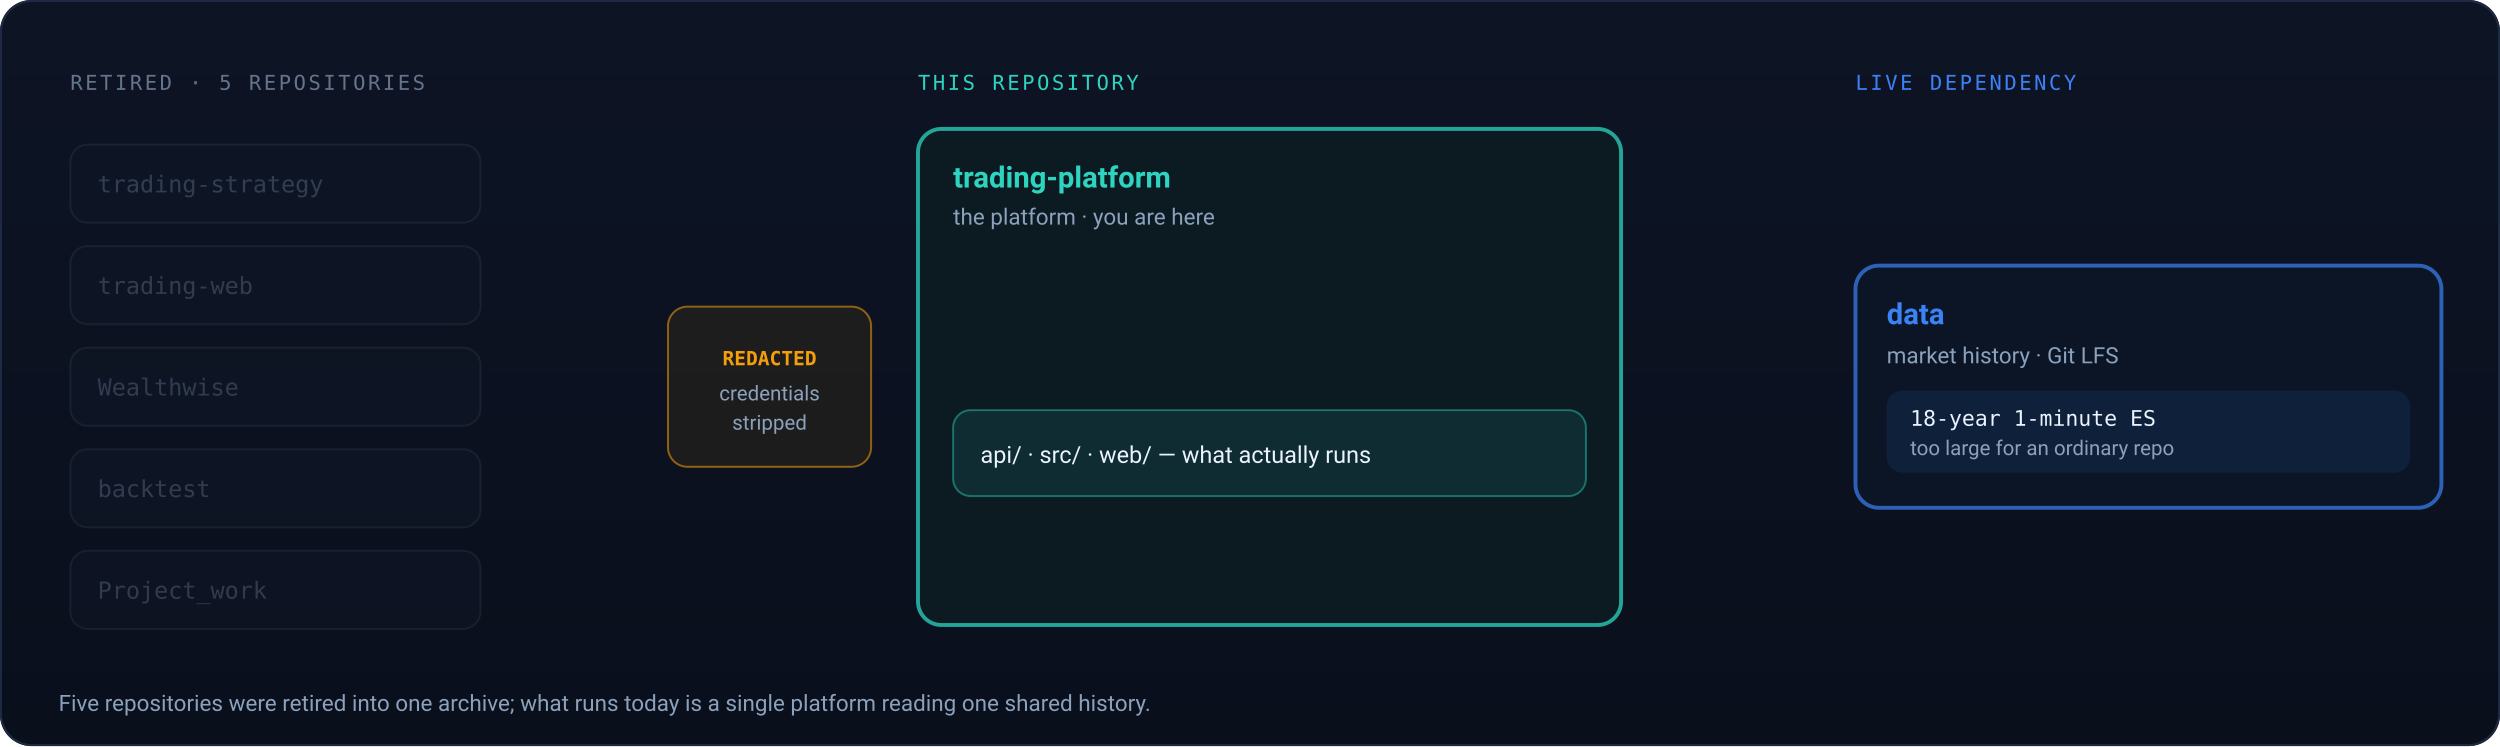
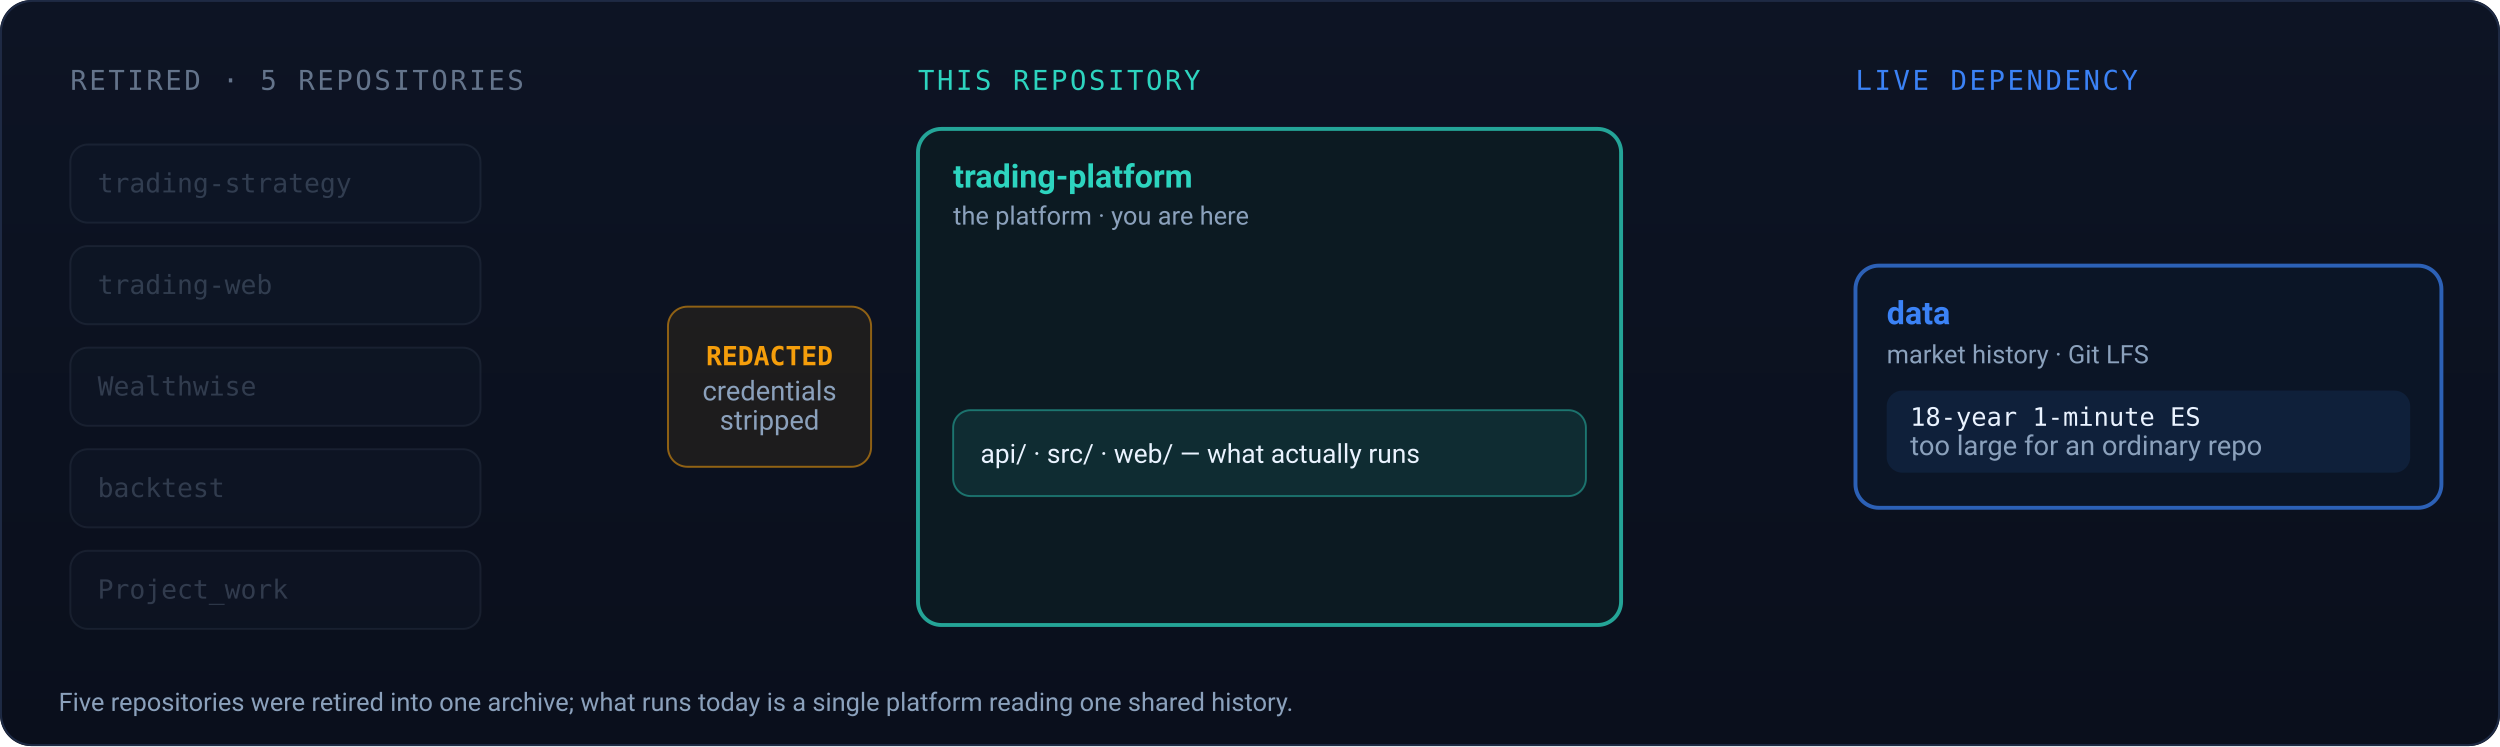
<svg xmlns="http://www.w3.org/2000/svg" viewBox="0 0 1280 382" width="1280" height="382" role="img" aria-label="Five predecessor repositories were consolidated through a redaction step into legacy/ inside trading-platform, which reads full market history from the data repository">
  <defs>
    <linearGradient id="ebg" x1="0" y1="0" x2="0" y2="1">
      <stop offset="0%" stop-color="#0d1424" />
      <stop offset="100%" stop-color="#0a0f1c" />
    </linearGradient>
    <marker id="ah" markerWidth="9" markerHeight="9" refX="7" refY="4.5" orient="auto">
      <path d="M0 1 L8 4.5 L0 8 z" fill="#2dd4bf" />
    </marker>
    <marker id="ad" markerWidth="9" markerHeight="9" refX="7" refY="4.5" orient="auto">
      <path d="M0 1 L8 4.5 L0 8 z" fill="#3b82f6" />
    </marker>
  </defs>
  <rect width="1280" height="382" rx="16" fill="url(#ebg)" />
  <rect x="0.5" y="0.5" width="1279" height="381" rx="16" fill="none" stroke="#1e2a44" />
-   <text x="36" y="46" font-family="ui-monospace,SFMono-Regular,Menlo,Consolas,monospace" font-size="10.5" letter-spacing="1.3" fill="#64748b">RETIRED · 5 REPOSITORIES</text>
-   <text x="470" y="46" font-family="ui-monospace,SFMono-Regular,Menlo,Consolas,monospace" font-size="10.5" letter-spacing="1.3" fill="#2dd4bf">THIS REPOSITORY</text>
-   <text x="950" y="46" font-family="ui-monospace,SFMono-Regular,Menlo,Consolas,monospace" font-size="10.5" letter-spacing="1.3" fill="#3b82f6">LIVE DEPENDENCY</text>
+   <text x="36" y="46" font-family="ui-monospace,SFMono-Regular,Menlo,Consolas,monospace" font-size="14" letter-spacing="1.3" fill="#64748b">RETIRED · 5 REPOSITORIES</text>
+   <text x="470" y="46" font-family="ui-monospace,SFMono-Regular,Menlo,Consolas,monospace" font-size="14" letter-spacing="1.3" fill="#2dd4bf">THIS REPOSITORY</text>
+   <text x="950" y="46" font-family="ui-monospace,SFMono-Regular,Menlo,Consolas,monospace" font-size="14" letter-spacing="1.3" fill="#3b82f6">LIVE DEPENDENCY</text>
  <g opacity="0.30">
    <animate attributeName="opacity" values="0.3;0.3;1.0;1.0" keyTimes="0;0;0.037;1" begin="0s" dur="12.0s" repeatCount="indefinite" />
    <rect x="36" y="74" width="210" height="40" rx="9" fill="#101a2c" stroke="#64748b" stroke-opacity="0.5" />
-     <text x="50" y="98.5" font-family="ui-monospace,SFMono-Regular,Menlo,Consolas,monospace" font-size="12" fill="#8ba1bc">trading-strategy</text>
+     <text x="50" y="98.5" font-family="ui-monospace,SFMono-Regular,Menlo,Consolas,monospace" font-size="13.5" fill="#8ba1bc">trading-strategy</text>
  </g>
  <path d="M 252 94.0 H 308 V 198.0 H 336" fill="none" stroke="#64748b" stroke-width="1.6" stroke-opacity="0">
    <animate attributeName="stroke-opacity" values="0;0;0.75;0.35;0.35" keyTimes="0;0;0.029;0.075;1" begin="0s" dur="12.0s" repeatCount="indefinite" />
  </path>
  <g opacity="0.30">
    <animate attributeName="opacity" values="0.3;0.3;1.0;1.0" keyTimes="0;0.075;0.113;1" begin="0s" dur="12.0s" repeatCount="indefinite" />
    <rect x="36" y="126" width="210" height="40" rx="9" fill="#101a2c" stroke="#64748b" stroke-opacity="0.5" />
-     <text x="50" y="150.5" font-family="ui-monospace,SFMono-Regular,Menlo,Consolas,monospace" font-size="12" fill="#8ba1bc">trading-web</text>
+     <text x="50" y="150.5" font-family="ui-monospace,SFMono-Regular,Menlo,Consolas,monospace" font-size="13.5" fill="#8ba1bc">trading-web</text>
  </g>
  <path d="M 252 146.0 H 308 V 198.0 H 336" fill="none" stroke="#64748b" stroke-width="1.6" stroke-opacity="0">
    <animate attributeName="stroke-opacity" values="0;0;0.75;0.35;0.35" keyTimes="0;0.075;0.104;0.15;1" begin="0s" dur="12.0s" repeatCount="indefinite" />
  </path>
  <g opacity="0.30">
    <animate attributeName="opacity" values="0.3;0.3;1.0;1.0" keyTimes="0;0.15;0.188;1" begin="0s" dur="12.0s" repeatCount="indefinite" />
    <rect x="36" y="178" width="210" height="40" rx="9" fill="#101a2c" stroke="#64748b" stroke-opacity="0.5" />
-     <text x="50" y="202.5" font-family="ui-monospace,SFMono-Regular,Menlo,Consolas,monospace" font-size="12" fill="#8ba1bc">Wealthwise</text>
+     <text x="50" y="202.5" font-family="ui-monospace,SFMono-Regular,Menlo,Consolas,monospace" font-size="13.5" fill="#8ba1bc">Wealthwise</text>
  </g>
  <path d="M 252 198.0 H 308 V 198.0 H 336" fill="none" stroke="#64748b" stroke-width="1.6" stroke-opacity="0">
    <animate attributeName="stroke-opacity" values="0;0;0.75;0.35;0.35" keyTimes="0;0.15;0.179;0.225;1" begin="0s" dur="12.0s" repeatCount="indefinite" />
  </path>
  <g opacity="0.30">
    <animate attributeName="opacity" values="0.3;0.3;1.0;1.0" keyTimes="0;0.225;0.263;1" begin="0s" dur="12.0s" repeatCount="indefinite" />
    <rect x="36" y="230" width="210" height="40" rx="9" fill="#101a2c" stroke="#64748b" stroke-opacity="0.5" />
-     <text x="50" y="254.5" font-family="ui-monospace,SFMono-Regular,Menlo,Consolas,monospace" font-size="12" fill="#8ba1bc">backtest</text>
+     <text x="50" y="254.5" font-family="ui-monospace,SFMono-Regular,Menlo,Consolas,monospace" font-size="13.5" fill="#8ba1bc">backtest</text>
  </g>
  <path d="M 252 250.0 H 308 V 198.0 H 336" fill="none" stroke="#64748b" stroke-width="1.6" stroke-opacity="0">
    <animate attributeName="stroke-opacity" values="0;0;0.75;0.35;0.35" keyTimes="0;0.225;0.254;0.3;1" begin="0s" dur="12.0s" repeatCount="indefinite" />
  </path>
  <g opacity="0.30">
    <animate attributeName="opacity" values="0.3;0.3;1.0;1.0" keyTimes="0;0.3;0.338;1" begin="0s" dur="12.0s" repeatCount="indefinite" />
    <rect x="36" y="282" width="210" height="40" rx="9" fill="#101a2c" stroke="#64748b" stroke-opacity="0.5" />
-     <text x="50" y="306.5" font-family="ui-monospace,SFMono-Regular,Menlo,Consolas,monospace" font-size="12" fill="#8ba1bc">Project_work</text>
+     <text x="50" y="306.5" font-family="ui-monospace,SFMono-Regular,Menlo,Consolas,monospace" font-size="13.5" fill="#8ba1bc">Project_work</text>
  </g>
  <path d="M 252 302.0 H 308 V 198.0 H 336" fill="none" stroke="#64748b" stroke-width="1.6" stroke-opacity="0">
    <animate attributeName="stroke-opacity" values="0;0;0.75;0.35;0.35" keyTimes="0;0.3;0.329;0.375;1" begin="0s" dur="12.0s" repeatCount="indefinite" />
  </path>
  <rect x="342" y="157.0" width="104" height="82" rx="10" fill="#f59e0b" fill-opacity="0.08" stroke="#f59e0b" stroke-opacity="0.55" />
-   <text x="394" y="187.0" text-anchor="middle" font-family="ui-monospace,SFMono-Regular,Menlo,Consolas,monospace" font-size="10" font-weight="700" fill="#f59e0b">REDACTED</text>
-   <text x="394" y="205.0" text-anchor="middle" font-family="ui-sans-serif,-apple-system,BlinkMacSystemFont,'Segoe UI',Roboto,Helvetica,Arial,sans-serif" font-size="10.5" fill="#8ba1bc">credentials</text>
-   <text x="394" y="220.0" text-anchor="middle" font-family="ui-sans-serif,-apple-system,BlinkMacSystemFont,'Segoe UI',Roboto,Helvetica,Arial,sans-serif" font-size="10.5" fill="#8ba1bc">stripped</text>
+   <text x="394" y="187.0" text-anchor="middle" font-family="ui-monospace,SFMono-Regular,Menlo,Consolas,monospace" font-size="13.5" font-weight="700" fill="#f59e0b">REDACTED</text>
+   <text x="394" y="205.0" text-anchor="middle" font-family="ui-sans-serif,-apple-system,BlinkMacSystemFont,'Segoe UI',Roboto,Helvetica,Arial,sans-serif" font-size="14" fill="#8ba1bc">credentials</text>
+   <text x="394" y="220.0" text-anchor="middle" font-family="ui-sans-serif,-apple-system,BlinkMacSystemFont,'Segoe UI',Roboto,Helvetica,Arial,sans-serif" font-size="14" fill="#8ba1bc">stripped</text>
  <rect x="342" y="157.0" width="104" height="82" rx="10" fill="#f59e0b" fill-opacity="0">
    <animate attributeName="fill-opacity" values="0;0;0.22;0.06;0.06" keyTimes="0;0.408;0.433;0.5;1" begin="0s" dur="12.0s" repeatCount="indefinite" />
  </rect>
  <path d="M 446 198.0 L 462 198.0" stroke="#2dd4bf" stroke-width="2" marker-end="url(#ah)" opacity="0">
    <animate attributeName="opacity" values="0.0;0.0;1.0;1.0" keyTimes="0;0.425;0.463;1" begin="0s" dur="12.0s" repeatCount="indefinite" />
  </path>
  <rect x="470" y="66" width="360" height="254" rx="12" fill="#0c1a22" stroke="#2dd4bf" stroke-width="2" stroke-opacity="0.75" />
-   <text x="488" y="96" font-family="ui-sans-serif,-apple-system,BlinkMacSystemFont,'Segoe UI',Roboto,Helvetica,Arial,sans-serif" font-size="15" font-weight="700" fill="#2dd4bf">trading-platform</text>
-   <text x="488" y="115" font-family="ui-sans-serif,-apple-system,BlinkMacSystemFont,'Segoe UI',Roboto,Helvetica,Arial,sans-serif" font-size="11.5" fill="#8ba1bc">the platform · you are here</text>
+   <text x="488" y="96" font-family="ui-sans-serif,-apple-system,BlinkMacSystemFont,'Segoe UI',Roboto,Helvetica,Arial,sans-serif" font-size="16.5" font-weight="700" fill="#2dd4bf">trading-platform</text>
+   <text x="488" y="115" font-family="ui-sans-serif,-apple-system,BlinkMacSystemFont,'Segoe UI',Roboto,Helvetica,Arial,sans-serif" font-size="13" fill="#8ba1bc">the platform · you are here</text>
  <g opacity="0">
    <animate attributeName="opacity" values="0.0;0.0;1.0;1.0" keyTimes="0;0.483;0.521;1" begin="0s" dur="12.0s" repeatCount="indefinite" />
    <rect x="488" y="132" width="324" height="62" rx="9" fill="#101a2c" stroke="#64748b" stroke-opacity="0.6" stroke-dasharray="5 4" />
-     <text x="502" y="158" font-family="ui-monospace,SFMono-Regular,Menlo,Consolas,monospace" font-size="12.5" font-weight="700" fill="#8ba1bc">legacy/</text>
-     <text x="502" y="177" font-family="ui-sans-serif,-apple-system,BlinkMacSystemFont,'Segoe UI',Roboto,Helvetica,Arial,sans-serif" font-size="11" fill="#64748b">442 files · reference only — no lint, no tests, no image</text>
+     <text x="502" y="158" font-family="ui-monospace,SFMono-Regular,Menlo,Consolas,monospace" font-size="14" font-weight="700" fill="#8ba1bc">legacy/</text>
+     <text x="502" y="177" font-family="ui-sans-serif,-apple-system,BlinkMacSystemFont,'Segoe UI',Roboto,Helvetica,Arial,sans-serif" font-size="13" fill="#64748b">442 files · reference only — no lint, no tests, no image</text>
  </g>
  <rect x="488" y="210" width="324" height="44" rx="9" fill="#2dd4bf" fill-opacity="0.10" stroke="#2dd4bf" stroke-opacity="0.45" />
-   <text x="502" y="237" font-family="ui-sans-serif,-apple-system,BlinkMacSystemFont,'Segoe UI',Roboto,Helvetica,Arial,sans-serif" font-size="12" fill="#eaf3ff">api/ · src/ · web/ — what actually runs</text>
+   <text x="502" y="237" font-family="ui-sans-serif,-apple-system,BlinkMacSystemFont,'Segoe UI',Roboto,Helvetica,Arial,sans-serif" font-size="13.5" fill="#eaf3ff">api/ · src/ · web/ — what actually runs</text>
  <rect x="950" y="136.0" width="300" height="124" rx="12" fill="#0b1526" stroke="#3b82f6" stroke-width="2" stroke-opacity="0.7" />
-   <text x="966" y="166.0" font-family="ui-sans-serif,-apple-system,BlinkMacSystemFont,'Segoe UI',Roboto,Helvetica,Arial,sans-serif" font-size="15" font-weight="700" fill="#3b82f6">data</text>
-   <text x="966" y="186.0" font-family="ui-sans-serif,-apple-system,BlinkMacSystemFont,'Segoe UI',Roboto,Helvetica,Arial,sans-serif" font-size="11.5" fill="#8ba1bc">market history · Git LFS</text>
+   <text x="966" y="166.0" font-family="ui-sans-serif,-apple-system,BlinkMacSystemFont,'Segoe UI',Roboto,Helvetica,Arial,sans-serif" font-size="16.5" font-weight="700" fill="#3b82f6">data</text>
+   <text x="966" y="186.0" font-family="ui-sans-serif,-apple-system,BlinkMacSystemFont,'Segoe UI',Roboto,Helvetica,Arial,sans-serif" font-size="13" fill="#8ba1bc">market history · Git LFS</text>
  <rect x="966" y="200.0" width="268" height="42" rx="8" fill="#3b82f6" fill-opacity="0.10" />
-   <text x="978" y="218.0" font-family="ui-monospace,SFMono-Regular,Menlo,Consolas,monospace" font-size="11" fill="#eaf3ff">18-year 1-minute ES</text>
-   <text x="978" y="233.0" font-family="ui-sans-serif,-apple-system,BlinkMacSystemFont,'Segoe UI',Roboto,Helvetica,Arial,sans-serif" font-size="10.5" fill="#8ba1bc">too large for an ordinary repo</text>
+   <text x="978" y="218.0" font-family="ui-monospace,SFMono-Regular,Menlo,Consolas,monospace" font-size="13" fill="#eaf3ff">18-year 1-minute ES</text>
+   <text x="978" y="233.0" font-family="ui-sans-serif,-apple-system,BlinkMacSystemFont,'Segoe UI',Roboto,Helvetica,Arial,sans-serif" font-size="14" fill="#8ba1bc">too large for an ordinary repo</text>
  <path d="M 836 198.0 L 942 198.0" stroke="#3b82f6" stroke-width="2" marker-end="url(#ad)" opacity="0">
    <animate attributeName="opacity" values="0.0;0.0;1.0;1.0" keyTimes="0;0.567;0.604;1" begin="0s" dur="12.0s" repeatCount="indefinite" />
  </path>
-   <text x="890.0" y="187.0" text-anchor="middle" font-family="ui-sans-serif,-apple-system,BlinkMacSystemFont,'Segoe UI',Roboto,Helvetica,Arial,sans-serif" font-size="10" fill="#8ba1bc" opacity="0">reads history<animate attributeName="opacity" values="0.0;0.0;1.0;1.0" keyTimes="0;0.567;0.604;1" begin="0s" dur="12.0s" repeatCount="indefinite" />
+   <text x="890.0" y="187.0" text-anchor="middle" font-family="ui-sans-serif,-apple-system,BlinkMacSystemFont,'Segoe UI',Roboto,Helvetica,Arial,sans-serif" font-size="13.5" fill="#8ba1bc" opacity="0">reads history<animate attributeName="opacity" values="0.0;0.0;1.0;1.0" keyTimes="0;0.567;0.604;1" begin="0s" dur="12.0s" repeatCount="indefinite" />
  </text>
-   <text x="30" y="364" font-family="ui-sans-serif,-apple-system,BlinkMacSystemFont,'Segoe UI',Roboto,Helvetica,Arial,sans-serif" font-size="11.5" fill="#8ba1bc">Five repositories were retired into one archive; what runs today is a single platform reading one shared history.</text>
+   <text x="30" y="364" font-family="ui-sans-serif,-apple-system,BlinkMacSystemFont,'Segoe UI',Roboto,Helvetica,Arial,sans-serif" font-size="13" fill="#8ba1bc">Five repositories were retired into one archive; what runs today is a single platform reading one shared history.</text>
</svg>
